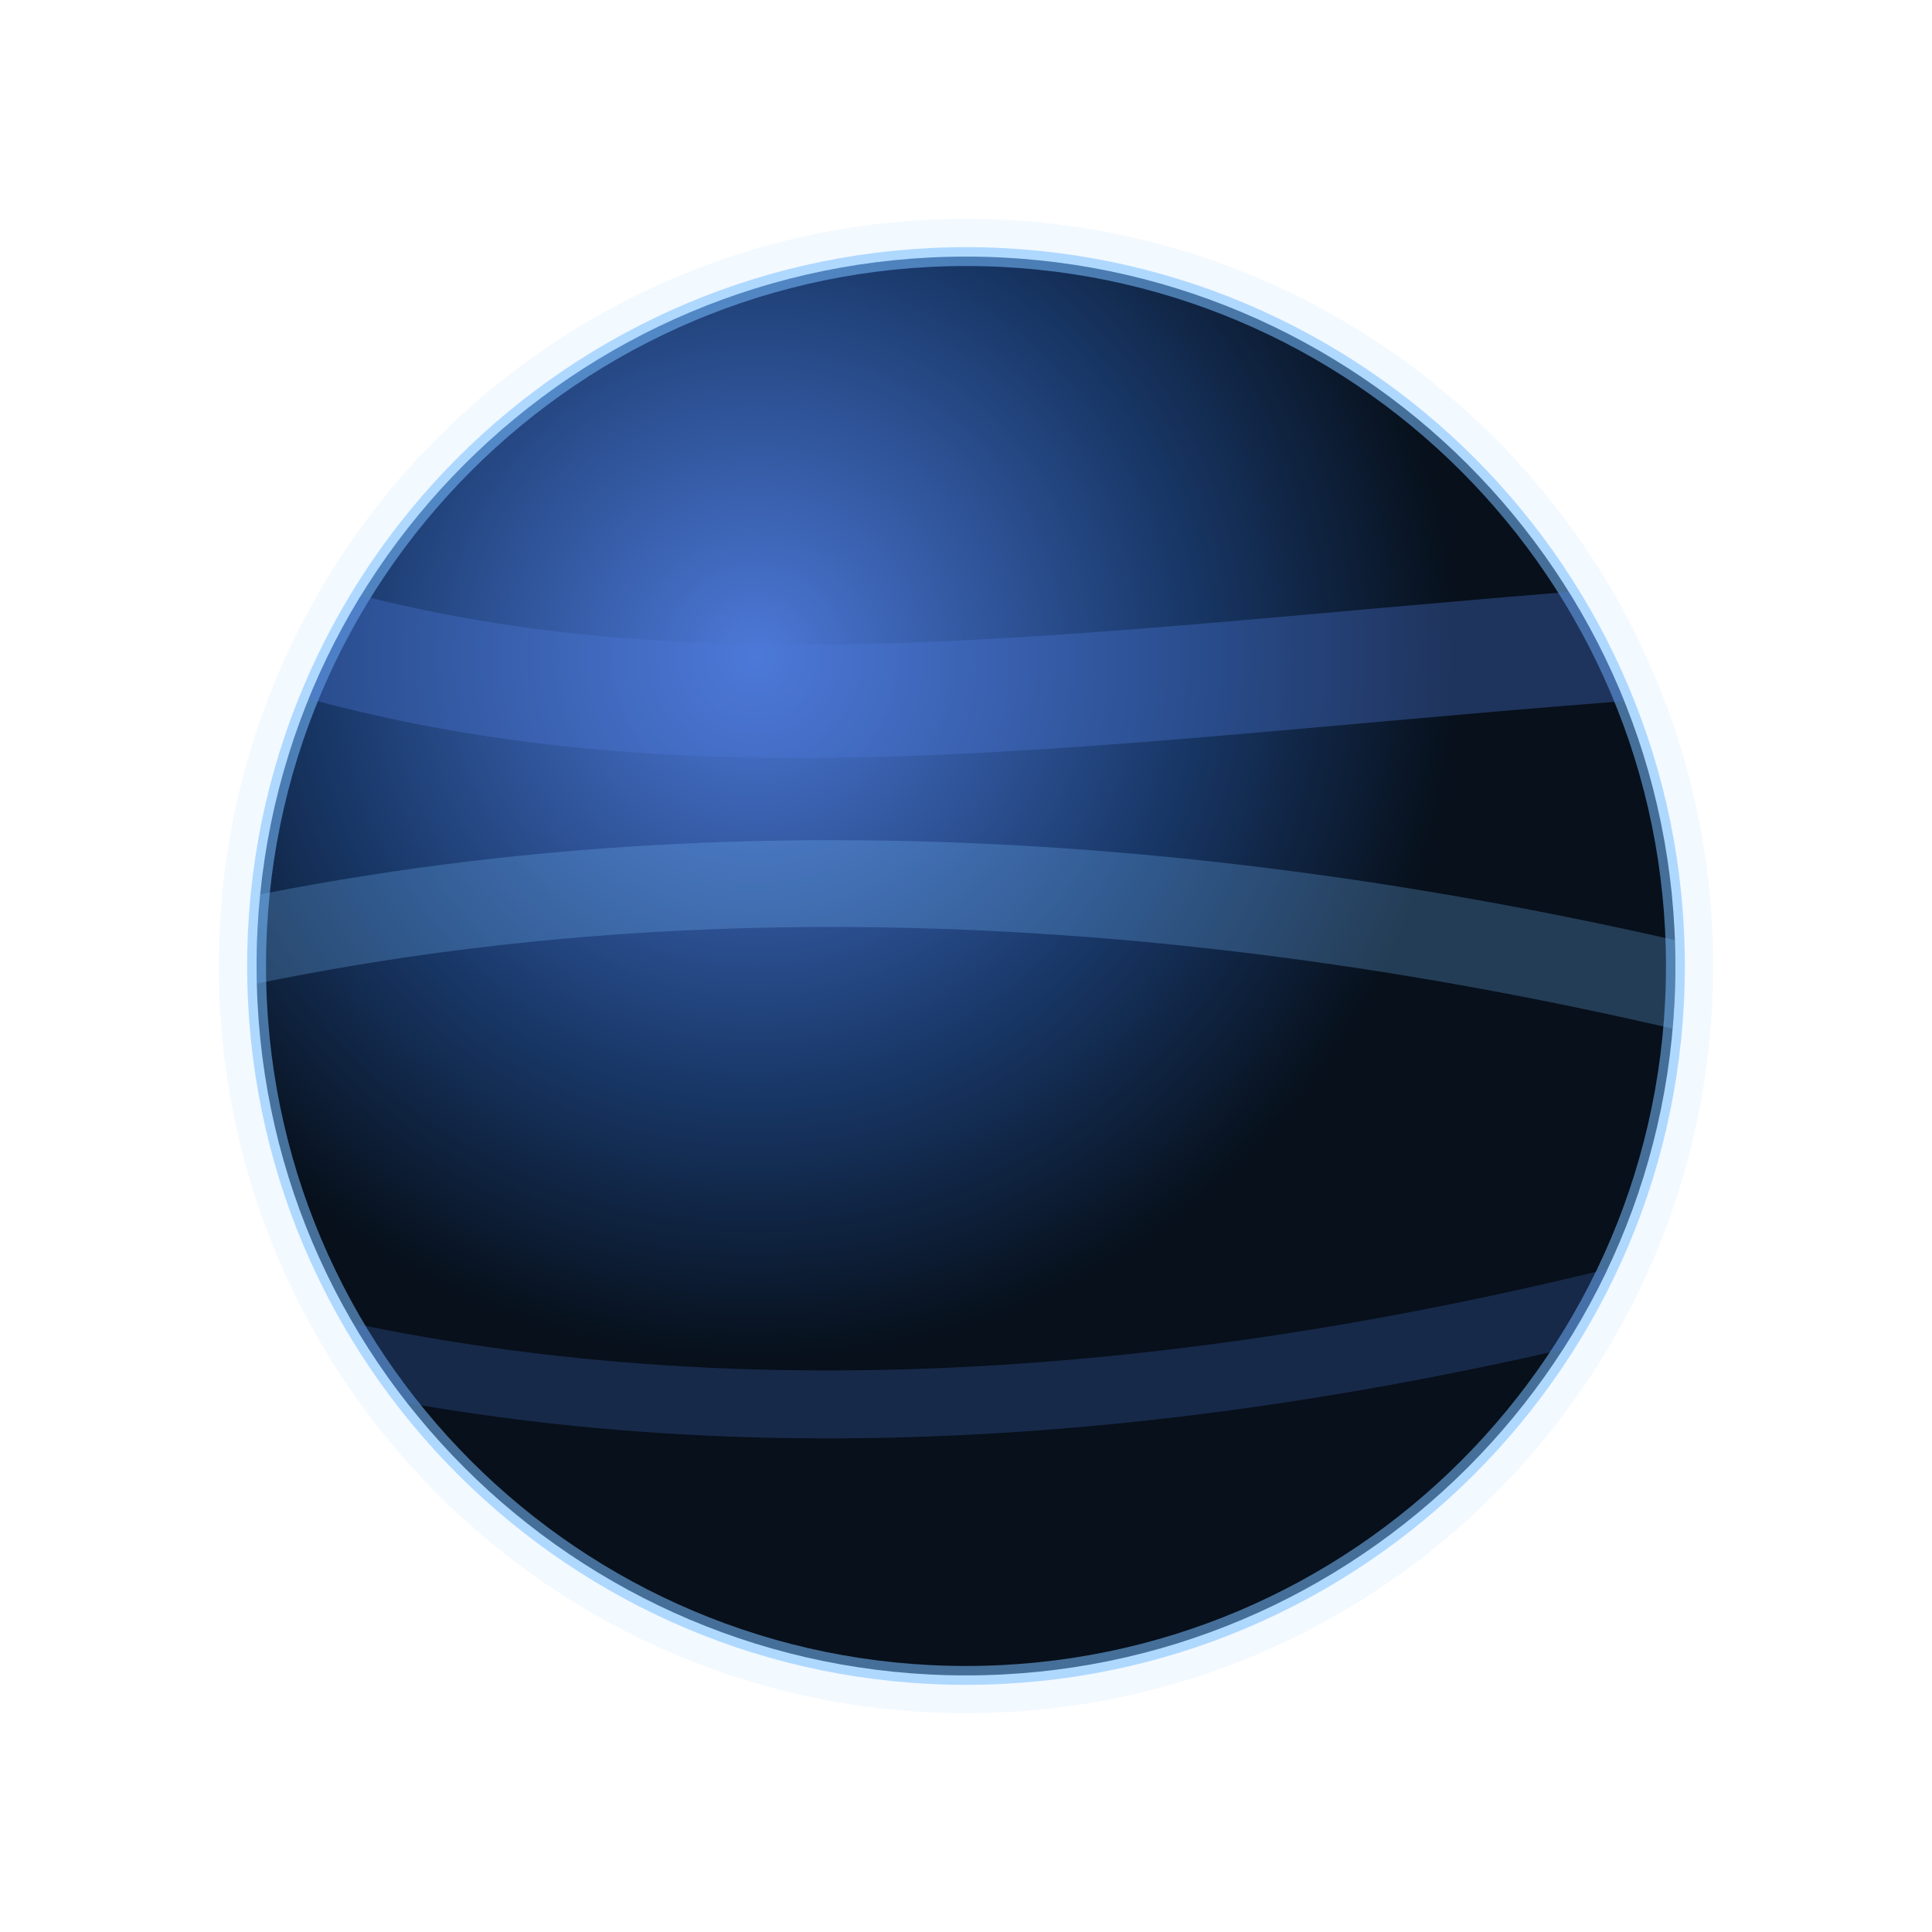
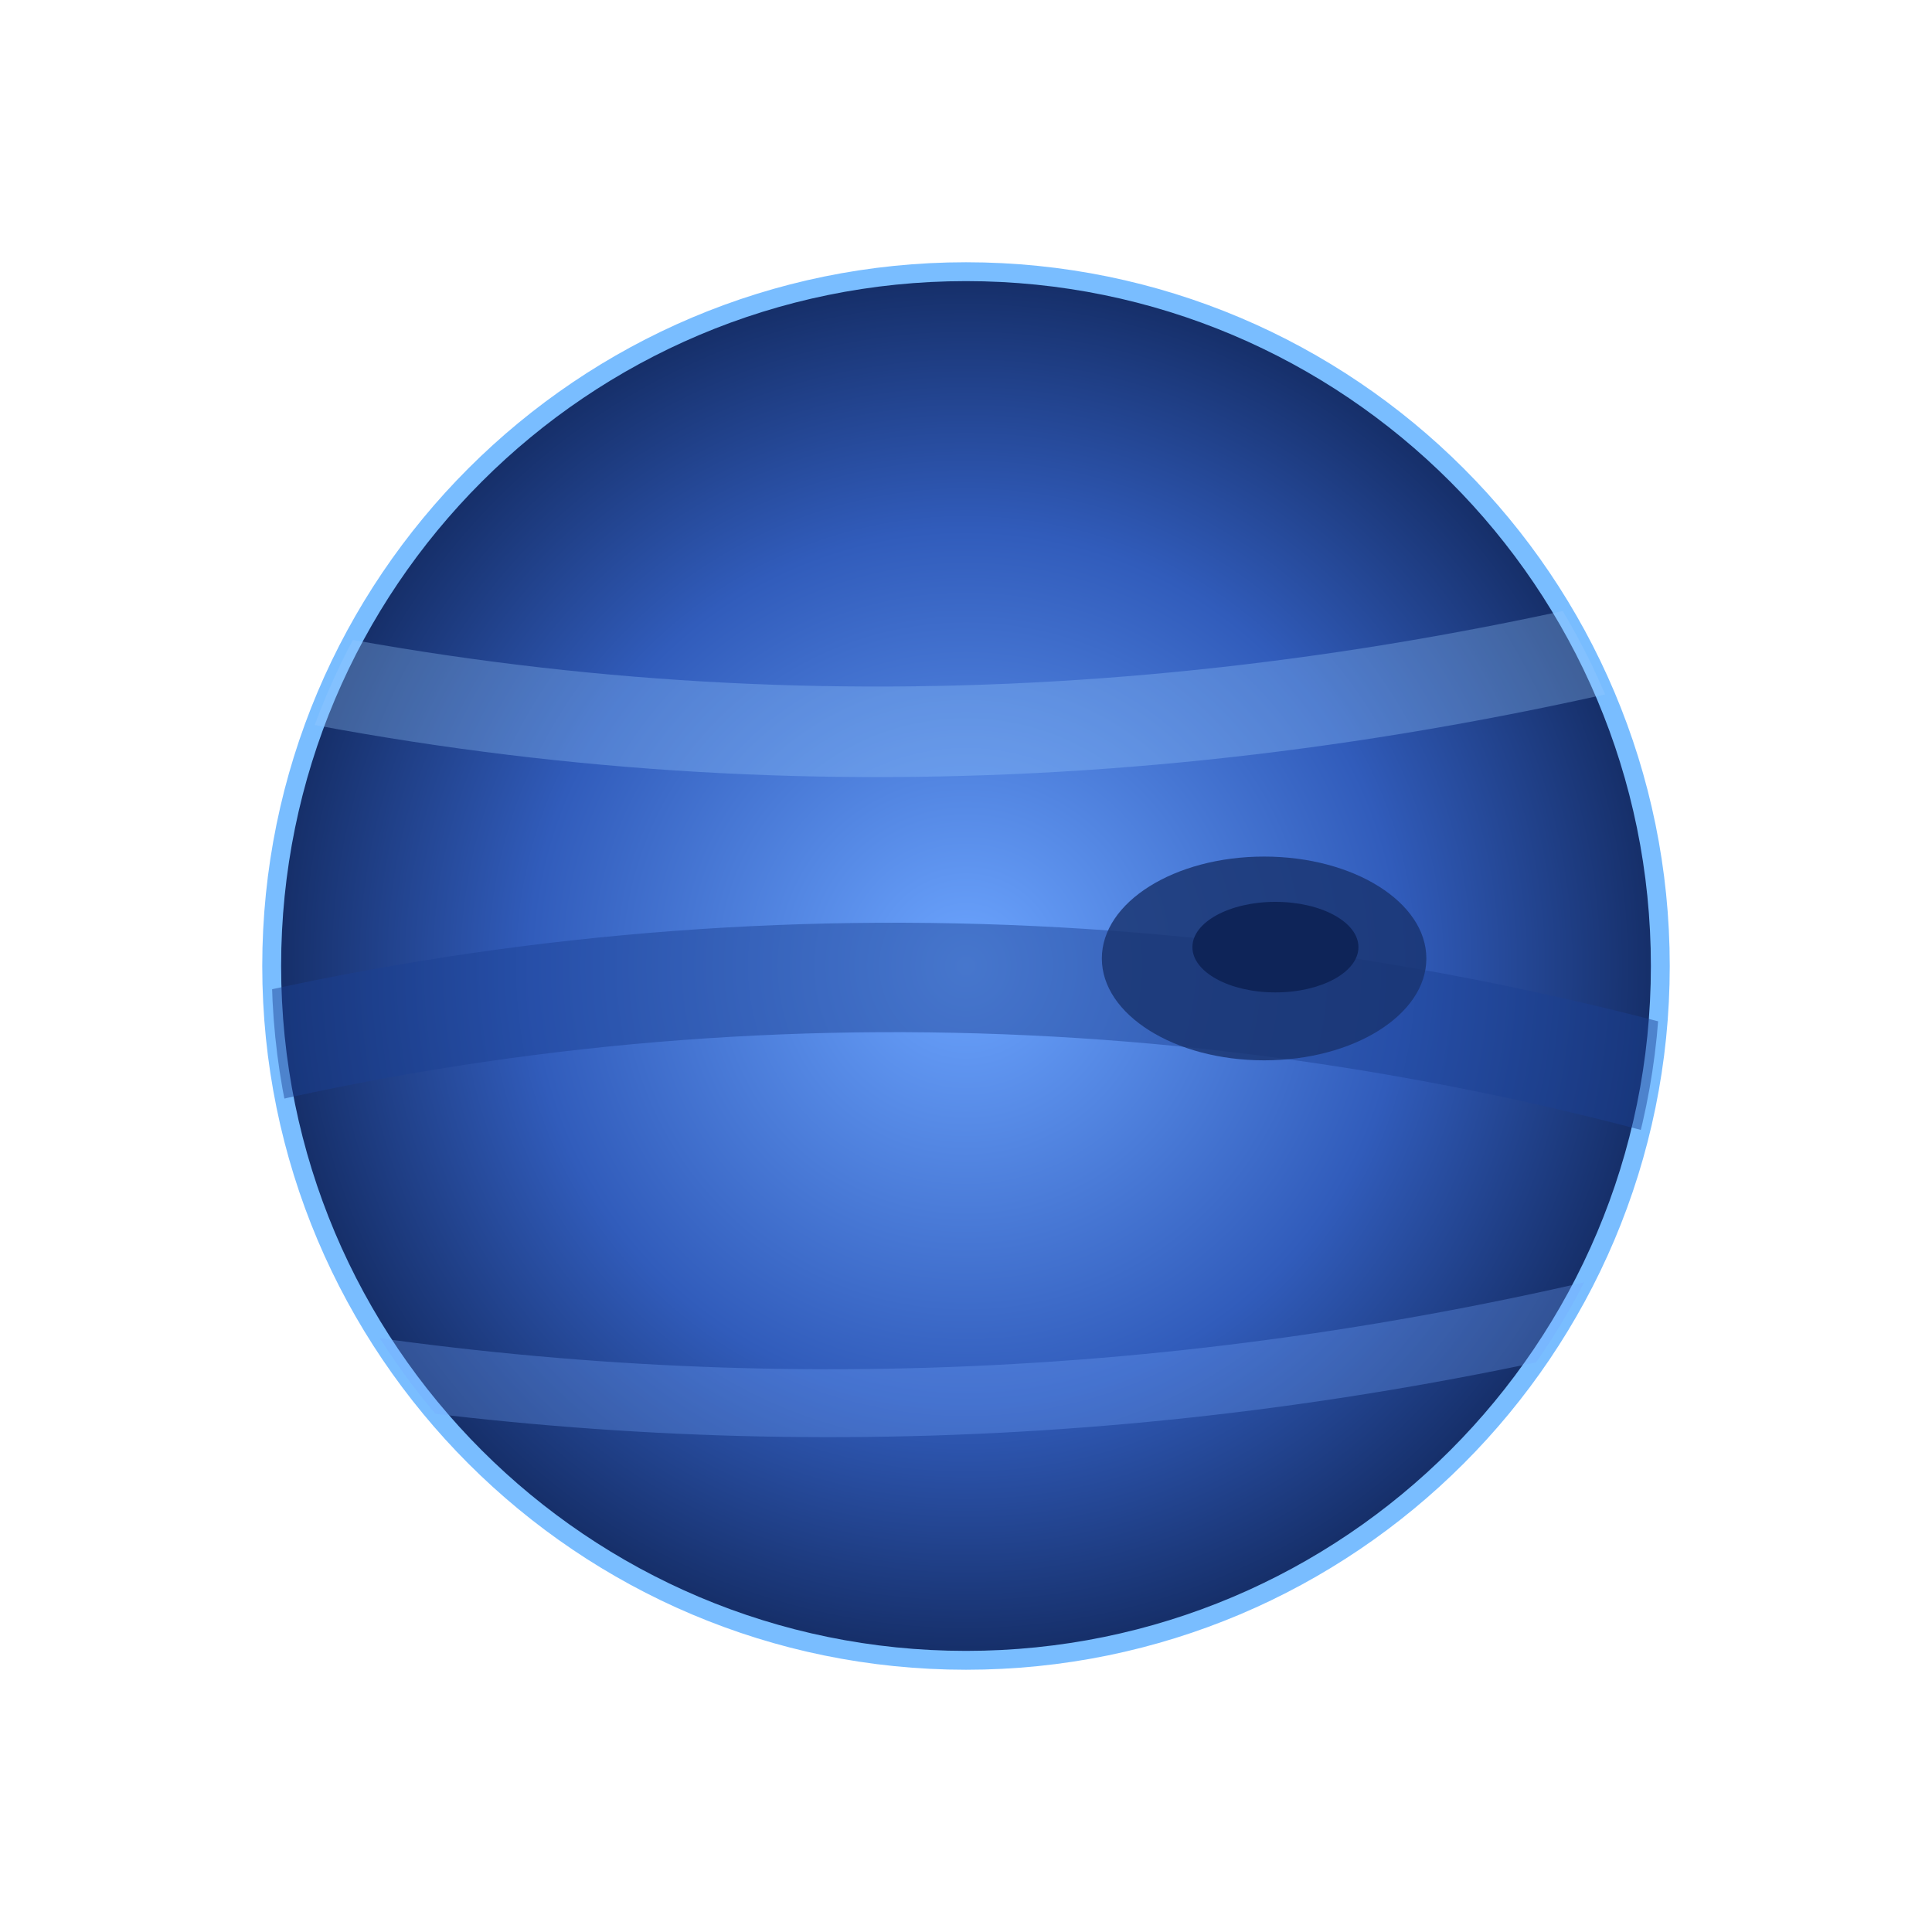
<svg xmlns="http://www.w3.org/2000/svg" width="512" height="512" viewBox="0 0 512 512">
  <defs>
-     <radialGradient id="g" cx="35%" cy="28%">
-       <stop offset="0" stop-color="#4d79d8" />
-       <stop offset=".62" stop-color="#183767" />
-       <stop offset="1" stop-color="#07101b" />
+     <radialGradient id="g">
+       <stop stop-color="#6ca5ff" />
+       <stop offset=".62" stop-color="#315cbb" />
+       <stop offset="1" stop-color="#142c64" />
    </radialGradient>
-     <linearGradient id="l" x1="0" x2="1">
-       <stop stop-color="#4d79d8" />
-       <stop offset="1" stop-color="#183767" />
-     </linearGradient>
    <clipPath id="c">
-       <circle cx="256" cy="256" r="188" />
+       <circle cx="256" cy="256" r="184" />
    </clipPath>
  </defs>
-   <circle cx="256" cy="256" r="198" fill="#79bdff" opacity=".10" />
-   <circle cx="256" cy="256" r="188" fill="url(#g)" />
-   <circle cx="256" cy="256" r="188" fill="none" stroke="#79bdff" stroke-width="5" opacity=".55" />
-   <g clip-path="url(#c)" fill="none" stroke-linecap="round">
-     <path d="M58 162c118 42 233 18 397 7" stroke="#4d79d8" stroke-width="30" opacity=".34" />
-     <path d="M45 254c143-34 291-21 428 14" stroke="#79bdff" stroke-width="23" opacity=".26" />
-     <path d="M72 355c121 30 251 18 376-15" stroke="#4d79d8" stroke-width="18" opacity=".24" />
+   <circle cx="256" cy="256" r="184" fill="url(#g)" stroke="#79bdff" stroke-width="5" />
+   <g clip-path="url(#c)" fill="none">
+     <path d="M55 174c132 30 266 26 406-11" stroke="#96c8ff" stroke-width="24" opacity=".32" />
+     <path d="M47 283c140-36 286-31 425 12" stroke="#1b3f92" stroke-width="29" opacity=".46" />
+     <path d="M76 360c115 19 235 16 361-15" stroke="#75a9ff" stroke-width="18" opacity=".3" />
  </g>
+   <ellipse cx="335" cy="254" rx="43" ry="27" fill="#19336f" opacity=".82" />
+   <ellipse cx="338" cy="251" rx="22" ry="12" fill="#0e2458" />
</svg>
